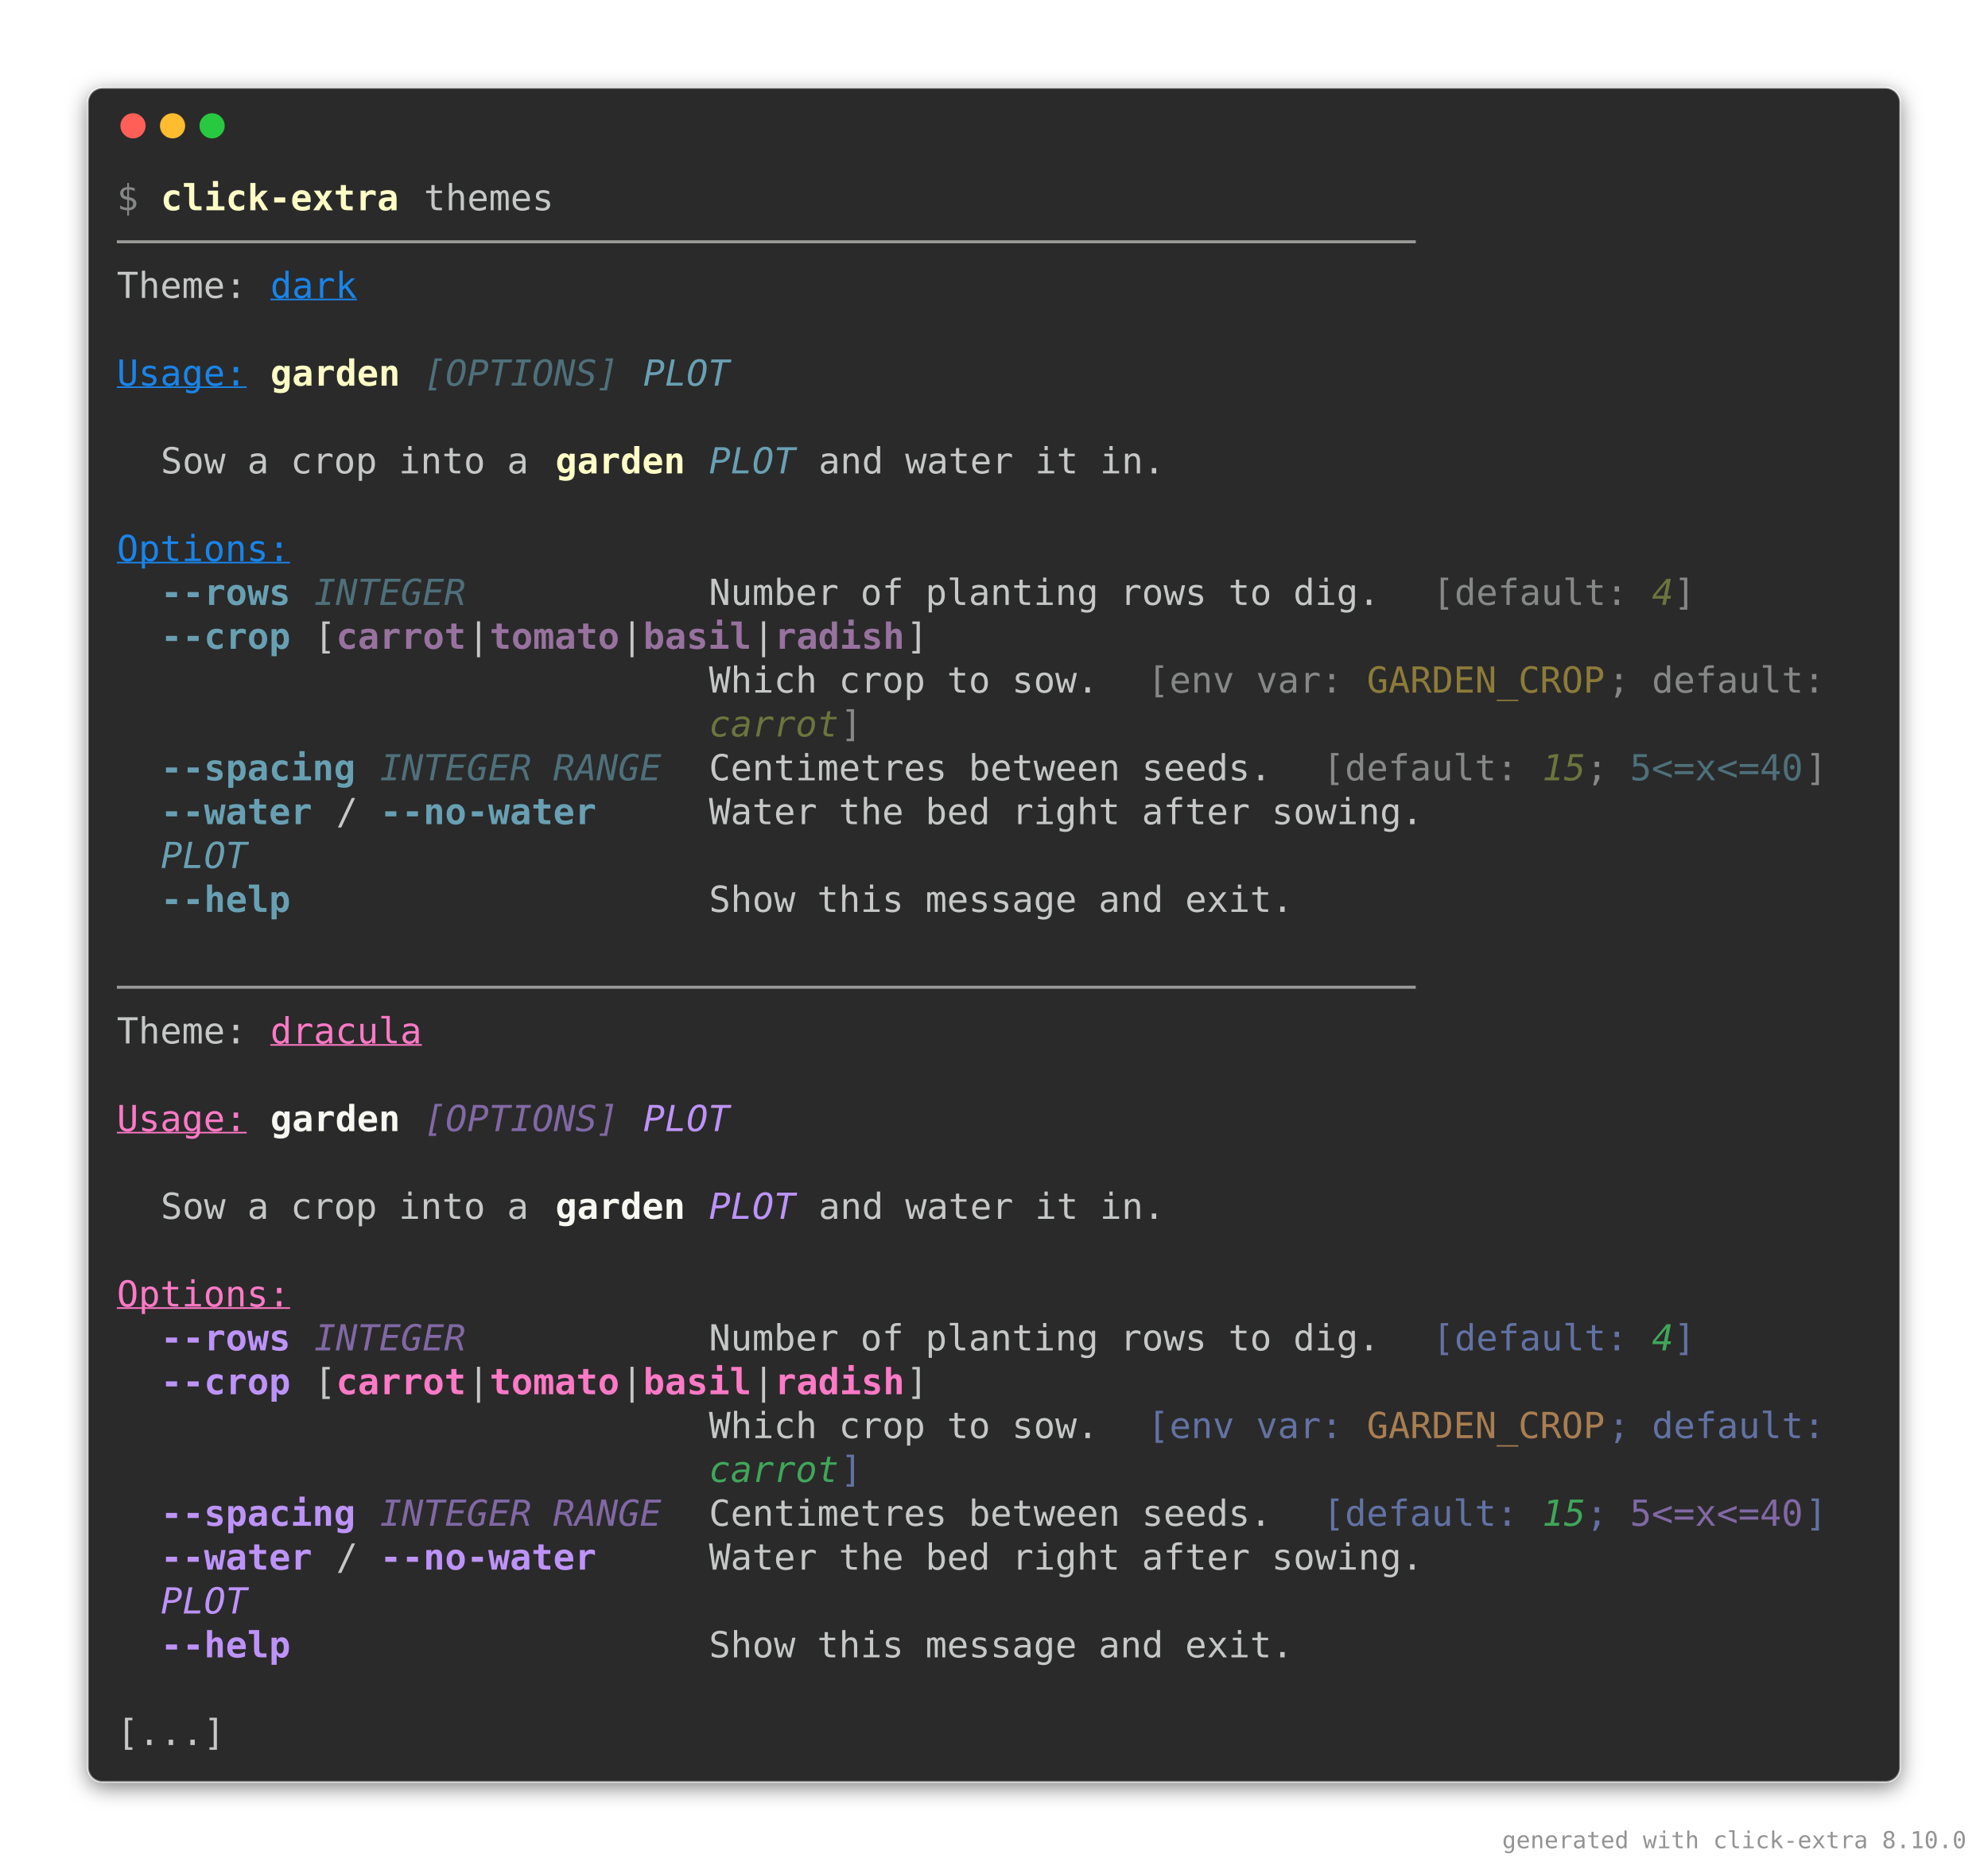
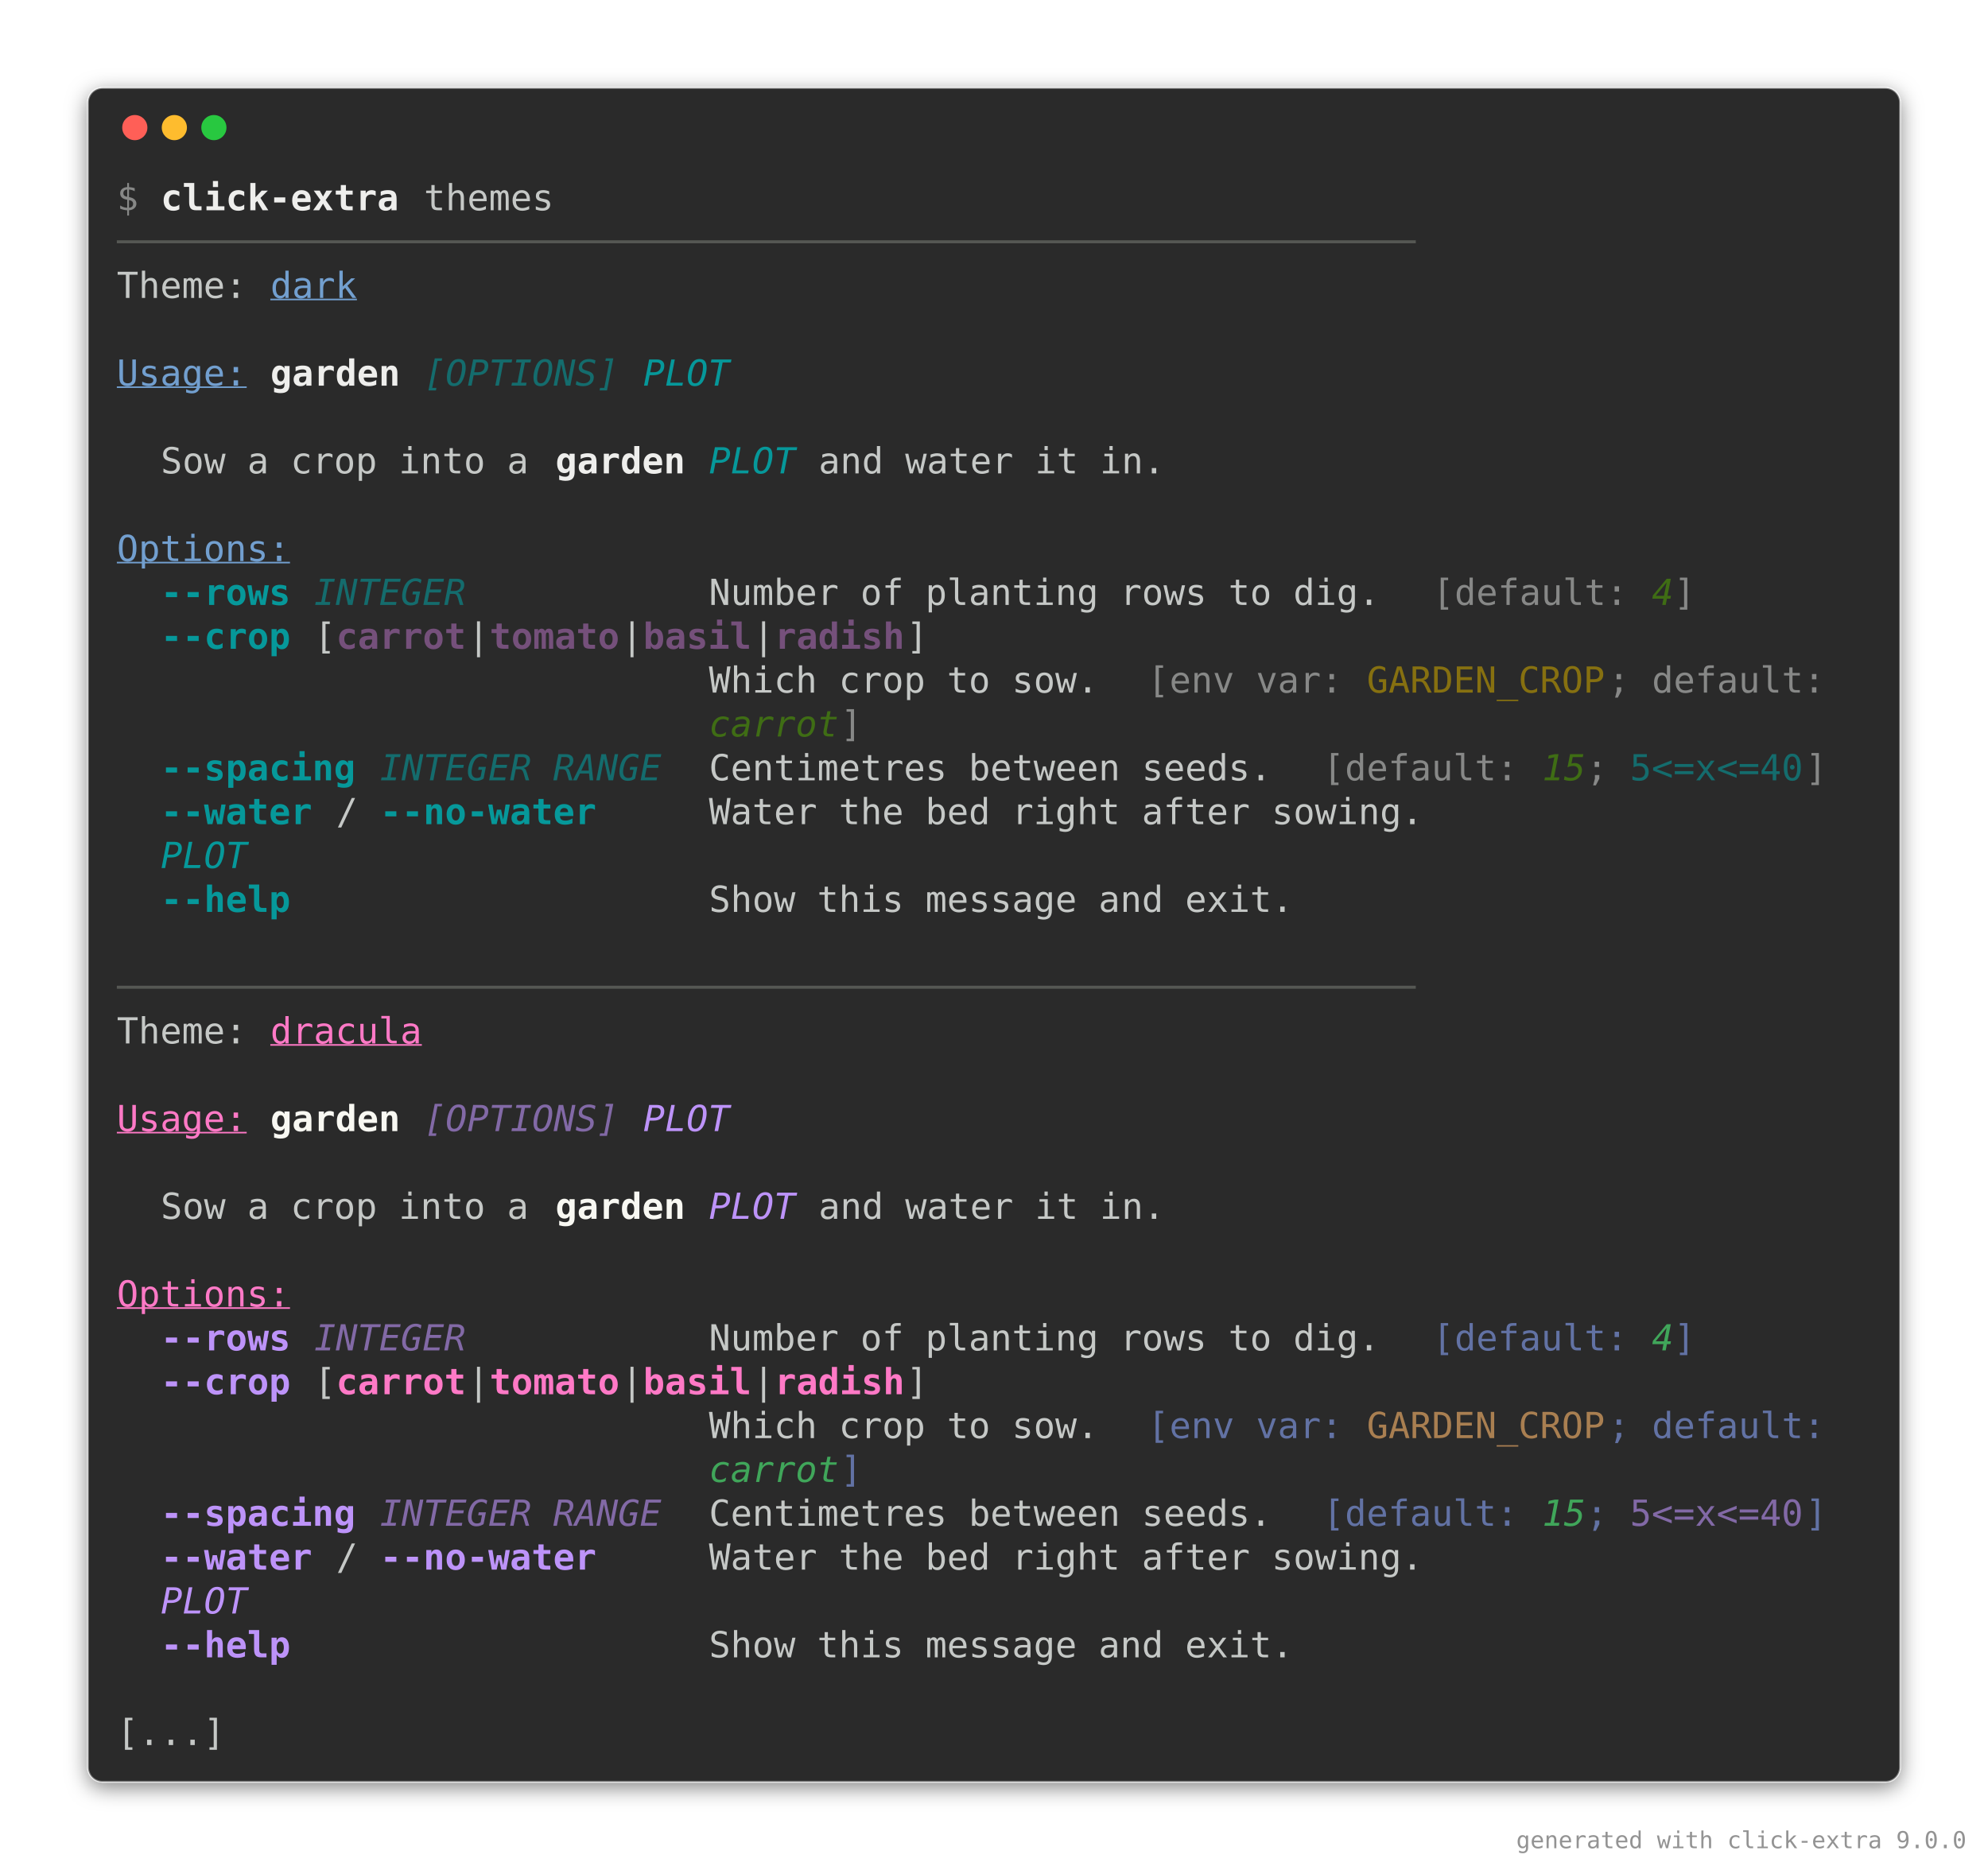
- <svg xmlns="http://www.w3.org/2000/svg" class="rich-terminal" viewBox="0 0 1106 1040.4">
+ <svg xmlns="http://www.w3.org/2000/svg" viewBox="0 0 1106 1040.4">
  <style>
- 
-     @font-face {
-         font-family: "Fira Code";
-         src: local("FiraCode-Regular"),
-                 url("https://cdnjs.cloudflare.com/ajax/libs/firacode/6.2.0/woff2/FiraCode-Regular.woff2") format("woff2"),
-                 url("https://cdnjs.cloudflare.com/ajax/libs/firacode/6.2.0/woff/FiraCode-Regular.woff") format("woff");
-         font-style: normal;
-         font-weight: 400;
-     }
-     @font-face {
-         font-family: "Fira Code";
-         src: local("FiraCode-Bold"),
-                 url("https://cdnjs.cloudflare.com/ajax/libs/firacode/6.2.0/woff2/FiraCode-Bold.woff2") format("woff2"),
-                 url("https://cdnjs.cloudflare.com/ajax/libs/firacode/6.2.0/woff/FiraCode-Bold.woff") format("woff");
-         font-style: bold;
-         font-weight: 700;
-     }
- 
    .theme-gallery-screen-matrix {
-         font-family: Fira Code, monospace;
+         font-family: 'Fira Code', 'Cascadia Code', Menlo, Consolas, monospace;
        font-size: 20px;
        line-height: 24.4px;
        font-variant-east-asian: full-width;
    }
- 
    .theme-gallery-screen-title {
        font-size: 18px;
        font-weight: bold;
-         font-family: arial;
+         font-family: 'Fira Code', 'Cascadia Code', Menlo, Consolas, monospace;
    }
- 
-     .theme-gallery-screen-r1 { fill: #868887 }
- .theme-gallery-screen-r2 { fill: #c5c8c6 }
- .theme-gallery-screen-r3 { fill: #fdfdc5;font-weight: bold }
- .theme-gallery-screen-r4 { fill: #9a9b99 }
- .theme-gallery-screen-r5 { fill: #1984e9;text-decoration: underline; }
- .theme-gallery-screen-r6 { fill: #4e707b;font-style: italic; }
- .theme-gallery-screen-r7 { fill: #68a0b3;font-style: italic; }
- .theme-gallery-screen-r8 { fill: #68a0b3;font-weight: bold }
- .theme-gallery-screen-r9 { fill: #6b753d;font-style: italic; }
- .theme-gallery-screen-r10 { fill: #98729f;font-weight: bold }
- .theme-gallery-screen-r11 { fill: #8d7b39 }
- .theme-gallery-screen-r12 { fill: #4e707b }
- .theme-gallery-screen-r13 { fill: #ff79c6;text-decoration: underline; }
- .theme-gallery-screen-r14 { fill: #f8f8f2;font-weight: bold }
- .theme-gallery-screen-r15 { fill: #8168a5;font-style: italic; }
- .theme-gallery-screen-r16 { fill: #bd93f9;font-style: italic; }
- .theme-gallery-screen-r17 { fill: #bd93f9;font-weight: bold }
- .theme-gallery-screen-r18 { fill: #6272a4 }
- .theme-gallery-screen-r19 { fill: #40a65a;font-style: italic; }
- .theme-gallery-screen-r20 { fill: #ff79c6;font-weight: bold }
- .theme-gallery-screen-r21 { fill: #a97e51 }
- .theme-gallery-screen-r22 { fill: #8168a5 }
-     </style>
+     .theme-gallery-screen-r1 { fill: #878887 }
+     .theme-gallery-screen-r2 { fill: #eeeeec;font-weight: bold }
+     .theme-gallery-screen-r3 { fill: #c5c8c6 }
+     .theme-gallery-screen-r4 { fill: #555753 }
+     .theme-gallery-screen-r5 { fill: #729fcf;text-decoration: underline }
+     .theme-gallery-screen-r6 { fill: #146c6d;font-style: italic }
+     .theme-gallery-screen-r7 { fill: #06989a;font-style: italic }
+     .theme-gallery-screen-r8 { fill: #06989a;font-weight: bold }
+     .theme-gallery-screen-r9 { fill: #3f6d14;font-style: italic }
+     .theme-gallery-screen-r10 { fill: #75507b;font-weight: bold }
+     .theme-gallery-screen-r11 { fill: #867010 }
+     .theme-gallery-screen-r12 { fill: #146c6d }
+     .theme-gallery-screen-r13 { fill: #ff79c6;text-decoration: underline }
+     .theme-gallery-screen-r14 { fill: #f8f8f2;font-weight: bold }
+     .theme-gallery-screen-r15 { fill: #8269a6;font-style: italic }
+     .theme-gallery-screen-r16 { fill: #bd93f9;font-style: italic }
+     .theme-gallery-screen-r17 { fill: #bd93f9;font-weight: bold }
+     .theme-gallery-screen-r18 { fill: #6272a4 }
+     .theme-gallery-screen-r19 { fill: #40a65a;font-style: italic }
+     .theme-gallery-screen-r20 { fill: #ff79c6;font-weight: bold }
+     .theme-gallery-screen-r21 { fill: #a97f51 }
+     .theme-gallery-screen-r22 { fill: #8269a6 }
+ </style>
  <defs>
-     <clipPath id="theme-gallery-screen-clip-terminal">
-       <rect x="0" y="0" width="975.0" height="877.4" />
-     </clipPath>
-     <clipPath id="theme-gallery-screen-line-0">
-       <rect x="0" y="1.5" width="976" height="24.65" />
-     </clipPath>
-     <clipPath id="theme-gallery-screen-line-1">
-       <rect x="0" y="25.9" width="976" height="24.65" />
-     </clipPath>
-     <clipPath id="theme-gallery-screen-line-2">
-       <rect x="0" y="50.3" width="976" height="24.65" />
-     </clipPath>
-     <clipPath id="theme-gallery-screen-line-3">
-       <rect x="0" y="74.7" width="976" height="24.65" />
-     </clipPath>
-     <clipPath id="theme-gallery-screen-line-4">
-       <rect x="0" y="99.1" width="976" height="24.65" />
-     </clipPath>
-     <clipPath id="theme-gallery-screen-line-5">
-       <rect x="0" y="123.5" width="976" height="24.65" />
-     </clipPath>
-     <clipPath id="theme-gallery-screen-line-6">
-       <rect x="0" y="147.9" width="976" height="24.65" />
-     </clipPath>
-     <clipPath id="theme-gallery-screen-line-7">
-       <rect x="0" y="172.3" width="976" height="24.65" />
-     </clipPath>
-     <clipPath id="theme-gallery-screen-line-8">
-       <rect x="0" y="196.7" width="976" height="24.65" />
-     </clipPath>
-     <clipPath id="theme-gallery-screen-line-9">
-       <rect x="0" y="221.1" width="976" height="24.65" />
-     </clipPath>
-     <clipPath id="theme-gallery-screen-line-10">
-       <rect x="0" y="245.5" width="976" height="24.65" />
-     </clipPath>
-     <clipPath id="theme-gallery-screen-line-11">
-       <rect x="0" y="269.9" width="976" height="24.65" />
-     </clipPath>
-     <clipPath id="theme-gallery-screen-line-12">
-       <rect x="0" y="294.3" width="976" height="24.65" />
-     </clipPath>
-     <clipPath id="theme-gallery-screen-line-13">
-       <rect x="0" y="318.7" width="976" height="24.65" />
-     </clipPath>
-     <clipPath id="theme-gallery-screen-line-14">
-       <rect x="0" y="343.1" width="976" height="24.65" />
-     </clipPath>
-     <clipPath id="theme-gallery-screen-line-15">
-       <rect x="0" y="367.5" width="976" height="24.65" />
-     </clipPath>
-     <clipPath id="theme-gallery-screen-line-16">
-       <rect x="0" y="391.9" width="976" height="24.65" />
-     </clipPath>
-     <clipPath id="theme-gallery-screen-line-17">
-       <rect x="0" y="416.3" width="976" height="24.65" />
-     </clipPath>
-     <clipPath id="theme-gallery-screen-line-18">
-       <rect x="0" y="440.7" width="976" height="24.65" />
-     </clipPath>
-     <clipPath id="theme-gallery-screen-line-19">
-       <rect x="0" y="465.1" width="976" height="24.65" />
-     </clipPath>
-     <clipPath id="theme-gallery-screen-line-20">
-       <rect x="0" y="489.5" width="976" height="24.65" />
-     </clipPath>
-     <clipPath id="theme-gallery-screen-line-21">
-       <rect x="0" y="513.9" width="976" height="24.65" />
-     </clipPath>
-     <clipPath id="theme-gallery-screen-line-22">
-       <rect x="0" y="538.3" width="976" height="24.65" />
-     </clipPath>
-     <clipPath id="theme-gallery-screen-line-23">
-       <rect x="0" y="562.7" width="976" height="24.65" />
-     </clipPath>
-     <clipPath id="theme-gallery-screen-line-24">
-       <rect x="0" y="587.1" width="976" height="24.65" />
-     </clipPath>
-     <clipPath id="theme-gallery-screen-line-25">
-       <rect x="0" y="611.5" width="976" height="24.65" />
-     </clipPath>
-     <clipPath id="theme-gallery-screen-line-26">
-       <rect x="0" y="635.9" width="976" height="24.65" />
-     </clipPath>
-     <clipPath id="theme-gallery-screen-line-27">
-       <rect x="0" y="660.3" width="976" height="24.65" />
-     </clipPath>
-     <clipPath id="theme-gallery-screen-line-28">
-       <rect x="0" y="684.7" width="976" height="24.65" />
-     </clipPath>
-     <clipPath id="theme-gallery-screen-line-29">
-       <rect x="0" y="709.1" width="976" height="24.65" />
-     </clipPath>
-     <clipPath id="theme-gallery-screen-line-30">
-       <rect x="0" y="733.5" width="976" height="24.65" />
-     </clipPath>
-     <clipPath id="theme-gallery-screen-line-31">
-       <rect x="0" y="757.9" width="976" height="24.65" />
-     </clipPath>
-     <clipPath id="theme-gallery-screen-line-32">
-       <rect x="0" y="782.3" width="976" height="24.65" />
-     </clipPath>
-     <clipPath id="theme-gallery-screen-line-33">
-       <rect x="0" y="806.7" width="976" height="24.65" />
-     </clipPath>
-     <clipPath id="theme-gallery-screen-line-34">
-       <rect x="0" y="831.1" width="976" height="24.65" />
+     <clipPath id="theme-gallery-screen-clip">
+       <rect x="0" y="0" width="976" height="878.4" />
    </clipPath>
    <filter id="theme-gallery-screen-shadow" x="-50%" y="-50%" width="200%" height="200%">
      <feDropShadow dx="0" dy="3" stdDeviation="6" flood-color="rgba(0,0,0,0.5)" />
    </filter>
  </defs>
-   <g transform="translate(48, 48)">
-     <rect fill="#292929" stroke="rgba(255,255,255,0.35)" stroke-width="1" x="1" y="1" width="1008" height="942.4" rx="8" filter="url(#theme-gallery-screen-shadow)" />
+   <rect fill="#292929" stroke="rgba(255,255,255,0.35)" stroke-width="1" x="49" y="49" width="1008" height="942.4" rx="8" filter="url(#theme-gallery-screen-shadow)" />
+   <g transform="translate(49, 49)">
    <g transform="translate(26,22)">
      <circle cx="0" cy="0" r="7" fill="#ff5f57" />
      <circle cx="22" cy="0" r="7" fill="#febc2e" />
      <circle cx="44" cy="0" r="7" fill="#28c840" />
    </g>
-     <g transform="translate(17, 49)" clip-path="url(#theme-gallery-screen-clip-terminal)">
-       <g class="theme-gallery-screen-matrix">
-         <text class="theme-gallery-screen-r1" x="0" y="20" textLength="12.2" clip-path="url(#theme-gallery-screen-line-0)">$</text>
-         <text class="theme-gallery-screen-r3" x="24.4" y="20" textLength="134.2" clip-path="url(#theme-gallery-screen-line-0)">click-extra</text>
-         <text class="theme-gallery-screen-r2" x="170.8" y="20" textLength="73.2" clip-path="url(#theme-gallery-screen-line-0)">themes</text>
-         <text class="theme-gallery-screen-r2" x="976" y="20" textLength="12.2" clip-path="url(#theme-gallery-screen-line-0)">
- </text>
-         <text class="theme-gallery-screen-r4" x="0" y="44.4" textLength="732" clip-path="url(#theme-gallery-screen-line-1)">────────────────────────────────────────────────────────────</text>
-         <text class="theme-gallery-screen-r2" x="976" y="44.4" textLength="12.2" clip-path="url(#theme-gallery-screen-line-1)">
- </text>
-         <text class="theme-gallery-screen-r2" x="0" y="68.8" textLength="73.2" clip-path="url(#theme-gallery-screen-line-2)">Theme:</text>
-         <text class="theme-gallery-screen-r5" x="85.4" y="68.8" textLength="48.8" clip-path="url(#theme-gallery-screen-line-2)">dark</text>
-         <text class="theme-gallery-screen-r2" x="976" y="68.8" textLength="12.2" clip-path="url(#theme-gallery-screen-line-2)">
- </text>
-         <text class="theme-gallery-screen-r2" x="976" y="93.2" textLength="12.2" clip-path="url(#theme-gallery-screen-line-3)">
- </text>
-         <text class="theme-gallery-screen-r5" x="0" y="117.6" textLength="73.2" clip-path="url(#theme-gallery-screen-line-4)">Usage:</text>
-         <text class="theme-gallery-screen-r3" x="85.4" y="117.6" textLength="73.2" clip-path="url(#theme-gallery-screen-line-4)">garden</text>
-         <text class="theme-gallery-screen-r6" x="170.8" y="117.6" textLength="109.8" clip-path="url(#theme-gallery-screen-line-4)">[OPTIONS]</text>
-         <text class="theme-gallery-screen-r7" x="292.8" y="117.6" textLength="48.8" clip-path="url(#theme-gallery-screen-line-4)">PLOT</text>
-         <text class="theme-gallery-screen-r2" x="976" y="117.6" textLength="12.2" clip-path="url(#theme-gallery-screen-line-4)">
- </text>
-         <text class="theme-gallery-screen-r2" x="976" y="142" textLength="12.2" clip-path="url(#theme-gallery-screen-line-5)">
- </text>
-         <text class="theme-gallery-screen-r2" x="24.4" y="166.4" textLength="207.4" clip-path="url(#theme-gallery-screen-line-6)">Sow a crop into a</text>
-         <text class="theme-gallery-screen-r3" x="244" y="166.4" textLength="73.2" clip-path="url(#theme-gallery-screen-line-6)">garden</text>
-         <text class="theme-gallery-screen-r7" x="329.4" y="166.4" textLength="48.8" clip-path="url(#theme-gallery-screen-line-6)">PLOT</text>
-         <text class="theme-gallery-screen-r2" x="390.4" y="166.4" textLength="195.2" clip-path="url(#theme-gallery-screen-line-6)">and water it in.</text>
-         <text class="theme-gallery-screen-r2" x="976" y="166.4" textLength="12.2" clip-path="url(#theme-gallery-screen-line-6)">
- </text>
-         <text class="theme-gallery-screen-r2" x="976" y="190.8" textLength="12.2" clip-path="url(#theme-gallery-screen-line-7)">
- </text>
-         <text class="theme-gallery-screen-r5" x="0" y="215.2" textLength="97.6" clip-path="url(#theme-gallery-screen-line-8)">Options:</text>
-         <text class="theme-gallery-screen-r2" x="976" y="215.2" textLength="12.2" clip-path="url(#theme-gallery-screen-line-8)">
- </text>
-         <text class="theme-gallery-screen-r8" x="24.4" y="239.6" textLength="73.2" clip-path="url(#theme-gallery-screen-line-9)">--rows</text>
-         <text class="theme-gallery-screen-r6" x="109.8" y="239.6" textLength="85.4" clip-path="url(#theme-gallery-screen-line-9)">INTEGER</text>
-         <text class="theme-gallery-screen-r2" x="329.4" y="239.6" textLength="378.2" clip-path="url(#theme-gallery-screen-line-9)">Number of planting rows to dig.</text>
-         <text class="theme-gallery-screen-r1" x="732" y="239.6" textLength="12.2" clip-path="url(#theme-gallery-screen-line-9)">[</text>
-         <text class="theme-gallery-screen-r1" x="744.2" y="239.6" textLength="97.6" clip-path="url(#theme-gallery-screen-line-9)">default:</text>
-         <text class="theme-gallery-screen-r9" x="854" y="239.6" textLength="12.2" clip-path="url(#theme-gallery-screen-line-9)">4</text>
-         <text class="theme-gallery-screen-r1" x="866.2" y="239.6" textLength="12.2" clip-path="url(#theme-gallery-screen-line-9)">]</text>
-         <text class="theme-gallery-screen-r2" x="976" y="239.6" textLength="12.2" clip-path="url(#theme-gallery-screen-line-9)">
- </text>
-         <text class="theme-gallery-screen-r8" x="24.4" y="264" textLength="73.2" clip-path="url(#theme-gallery-screen-line-10)">--crop</text>
-         <text class="theme-gallery-screen-r2" x="109.8" y="264" textLength="12.2" clip-path="url(#theme-gallery-screen-line-10)">[</text>
-         <text class="theme-gallery-screen-r10" x="122" y="264" textLength="73.2" clip-path="url(#theme-gallery-screen-line-10)">carrot</text>
-         <text class="theme-gallery-screen-r2" x="195.2" y="264" textLength="12.2" clip-path="url(#theme-gallery-screen-line-10)">|</text>
-         <text class="theme-gallery-screen-r10" x="207.4" y="264" textLength="73.2" clip-path="url(#theme-gallery-screen-line-10)">tomato</text>
-         <text class="theme-gallery-screen-r2" x="280.6" y="264" textLength="12.2" clip-path="url(#theme-gallery-screen-line-10)">|</text>
-         <text class="theme-gallery-screen-r10" x="292.8" y="264" textLength="61" clip-path="url(#theme-gallery-screen-line-10)">basil</text>
-         <text class="theme-gallery-screen-r2" x="353.8" y="264" textLength="12.2" clip-path="url(#theme-gallery-screen-line-10)">|</text>
-         <text class="theme-gallery-screen-r10" x="366" y="264" textLength="73.2" clip-path="url(#theme-gallery-screen-line-10)">radish</text>
-         <text class="theme-gallery-screen-r2" x="439.2" y="264" textLength="12.2" clip-path="url(#theme-gallery-screen-line-10)">]</text>
-         <text class="theme-gallery-screen-r2" x="976" y="264" textLength="12.2" clip-path="url(#theme-gallery-screen-line-10)">
- </text>
-         <text class="theme-gallery-screen-r2" x="329.4" y="288.4" textLength="219.6" clip-path="url(#theme-gallery-screen-line-11)">Which crop to sow.</text>
-         <text class="theme-gallery-screen-r1" x="573.4" y="288.4" textLength="12.2" clip-path="url(#theme-gallery-screen-line-11)">[</text>
-         <text class="theme-gallery-screen-r1" x="585.6" y="288.4" textLength="97.6" clip-path="url(#theme-gallery-screen-line-11)">env var:</text>
-         <text class="theme-gallery-screen-r11" x="695.4" y="288.4" textLength="134.2" clip-path="url(#theme-gallery-screen-line-11)">GARDEN_CROP</text>
-         <text class="theme-gallery-screen-r1" x="829.6" y="288.4" textLength="12.2" clip-path="url(#theme-gallery-screen-line-11)">;</text>
-         <text class="theme-gallery-screen-r1" x="854" y="288.4" textLength="97.6" clip-path="url(#theme-gallery-screen-line-11)">default:</text>
-         <text class="theme-gallery-screen-r2" x="976" y="288.4" textLength="12.2" clip-path="url(#theme-gallery-screen-line-11)">
- </text>
-         <text class="theme-gallery-screen-r9" x="329.4" y="312.8" textLength="73.2" clip-path="url(#theme-gallery-screen-line-12)">carrot</text>
-         <text class="theme-gallery-screen-r1" x="402.6" y="312.8" textLength="12.2" clip-path="url(#theme-gallery-screen-line-12)">]</text>
-         <text class="theme-gallery-screen-r2" x="976" y="312.8" textLength="12.2" clip-path="url(#theme-gallery-screen-line-12)">
- </text>
-         <text class="theme-gallery-screen-r8" x="24.4" y="337.2" textLength="109.8" clip-path="url(#theme-gallery-screen-line-13)">--spacing</text>
-         <text class="theme-gallery-screen-r6" x="146.4" y="337.2" textLength="158.6" clip-path="url(#theme-gallery-screen-line-13)">INTEGER RANGE</text>
-         <text class="theme-gallery-screen-r2" x="329.4" y="337.2" textLength="317.2" clip-path="url(#theme-gallery-screen-line-13)">Centimetres between seeds.</text>
-         <text class="theme-gallery-screen-r1" x="671" y="337.2" textLength="12.2" clip-path="url(#theme-gallery-screen-line-13)">[</text>
-         <text class="theme-gallery-screen-r1" x="683.2" y="337.2" textLength="97.6" clip-path="url(#theme-gallery-screen-line-13)">default:</text>
-         <text class="theme-gallery-screen-r9" x="793" y="337.2" textLength="24.4" clip-path="url(#theme-gallery-screen-line-13)">15</text>
-         <text class="theme-gallery-screen-r1" x="817.4" y="337.2" textLength="12.2" clip-path="url(#theme-gallery-screen-line-13)">;</text>
-         <text class="theme-gallery-screen-r12" x="841.8" y="337.2" textLength="97.6" clip-path="url(#theme-gallery-screen-line-13)">5&lt;=x&lt;=40</text>
-         <text class="theme-gallery-screen-r1" x="939.4" y="337.2" textLength="12.2" clip-path="url(#theme-gallery-screen-line-13)">]</text>
-         <text class="theme-gallery-screen-r2" x="976" y="337.2" textLength="12.2" clip-path="url(#theme-gallery-screen-line-13)">
- </text>
-         <text class="theme-gallery-screen-r8" x="24.4" y="361.6" textLength="85.4" clip-path="url(#theme-gallery-screen-line-14)">--water</text>
-         <text class="theme-gallery-screen-r2" x="122" y="361.6" textLength="12.2" clip-path="url(#theme-gallery-screen-line-14)">/</text>
-         <text class="theme-gallery-screen-r8" x="146.4" y="361.6" textLength="122" clip-path="url(#theme-gallery-screen-line-14)">--no-water</text>
-         <text class="theme-gallery-screen-r2" x="329.4" y="361.6" textLength="402.6" clip-path="url(#theme-gallery-screen-line-14)">Water the bed right after sowing.</text>
-         <text class="theme-gallery-screen-r2" x="976" y="361.6" textLength="12.2" clip-path="url(#theme-gallery-screen-line-14)">
- </text>
-         <text class="theme-gallery-screen-r7" x="24.4" y="386" textLength="48.8" clip-path="url(#theme-gallery-screen-line-15)">PLOT</text>
-         <text class="theme-gallery-screen-r2" x="976" y="386" textLength="12.2" clip-path="url(#theme-gallery-screen-line-15)">
- </text>
-         <text class="theme-gallery-screen-r8" x="24.4" y="410.4" textLength="73.2" clip-path="url(#theme-gallery-screen-line-16)">--help</text>
-         <text class="theme-gallery-screen-r2" x="329.4" y="410.4" textLength="329.4" clip-path="url(#theme-gallery-screen-line-16)">Show this message and exit.</text>
-         <text class="theme-gallery-screen-r2" x="976" y="410.4" textLength="12.2" clip-path="url(#theme-gallery-screen-line-16)">
- </text>
-         <text class="theme-gallery-screen-r2" x="976" y="434.8" textLength="12.2" clip-path="url(#theme-gallery-screen-line-17)">
- </text>
-         <text class="theme-gallery-screen-r4" x="0" y="459.2" textLength="732" clip-path="url(#theme-gallery-screen-line-18)">────────────────────────────────────────────────────────────</text>
-         <text class="theme-gallery-screen-r2" x="976" y="459.2" textLength="12.2" clip-path="url(#theme-gallery-screen-line-18)">
- </text>
-         <text class="theme-gallery-screen-r2" x="0" y="483.6" textLength="73.2" clip-path="url(#theme-gallery-screen-line-19)">Theme:</text>
-         <text class="theme-gallery-screen-r13" x="85.4" y="483.6" textLength="85.4" clip-path="url(#theme-gallery-screen-line-19)">dracula</text>
-         <text class="theme-gallery-screen-r2" x="976" y="483.6" textLength="12.2" clip-path="url(#theme-gallery-screen-line-19)">
- </text>
-         <text class="theme-gallery-screen-r2" x="976" y="508" textLength="12.2" clip-path="url(#theme-gallery-screen-line-20)">
- </text>
-         <text class="theme-gallery-screen-r13" x="0" y="532.4" textLength="73.2" clip-path="url(#theme-gallery-screen-line-21)">Usage:</text>
-         <text class="theme-gallery-screen-r14" x="85.4" y="532.4" textLength="73.2" clip-path="url(#theme-gallery-screen-line-21)">garden</text>
-         <text class="theme-gallery-screen-r15" x="170.8" y="532.4" textLength="109.8" clip-path="url(#theme-gallery-screen-line-21)">[OPTIONS]</text>
-         <text class="theme-gallery-screen-r16" x="292.8" y="532.4" textLength="48.8" clip-path="url(#theme-gallery-screen-line-21)">PLOT</text>
-         <text class="theme-gallery-screen-r2" x="976" y="532.4" textLength="12.2" clip-path="url(#theme-gallery-screen-line-21)">
- </text>
-         <text class="theme-gallery-screen-r2" x="976" y="556.8" textLength="12.2" clip-path="url(#theme-gallery-screen-line-22)">
- </text>
-         <text class="theme-gallery-screen-r2" x="24.4" y="581.2" textLength="207.4" clip-path="url(#theme-gallery-screen-line-23)">Sow a crop into a</text>
-         <text class="theme-gallery-screen-r14" x="244" y="581.2" textLength="73.2" clip-path="url(#theme-gallery-screen-line-23)">garden</text>
-         <text class="theme-gallery-screen-r16" x="329.4" y="581.2" textLength="48.8" clip-path="url(#theme-gallery-screen-line-23)">PLOT</text>
-         <text class="theme-gallery-screen-r2" x="390.4" y="581.2" textLength="195.2" clip-path="url(#theme-gallery-screen-line-23)">and water it in.</text>
-         <text class="theme-gallery-screen-r2" x="976" y="581.2" textLength="12.2" clip-path="url(#theme-gallery-screen-line-23)">
- </text>
-         <text class="theme-gallery-screen-r2" x="976" y="605.6" textLength="12.2" clip-path="url(#theme-gallery-screen-line-24)">
- </text>
-         <text class="theme-gallery-screen-r13" x="0" y="630" textLength="97.6" clip-path="url(#theme-gallery-screen-line-25)">Options:</text>
-         <text class="theme-gallery-screen-r2" x="976" y="630" textLength="12.2" clip-path="url(#theme-gallery-screen-line-25)">
- </text>
-         <text class="theme-gallery-screen-r17" x="24.4" y="654.4" textLength="73.2" clip-path="url(#theme-gallery-screen-line-26)">--rows</text>
-         <text class="theme-gallery-screen-r15" x="109.8" y="654.4" textLength="85.4" clip-path="url(#theme-gallery-screen-line-26)">INTEGER</text>
-         <text class="theme-gallery-screen-r2" x="329.4" y="654.4" textLength="378.2" clip-path="url(#theme-gallery-screen-line-26)">Number of planting rows to dig.</text>
-         <text class="theme-gallery-screen-r18" x="732" y="654.4" textLength="12.2" clip-path="url(#theme-gallery-screen-line-26)">[</text>
-         <text class="theme-gallery-screen-r18" x="744.2" y="654.4" textLength="97.6" clip-path="url(#theme-gallery-screen-line-26)">default:</text>
-         <text class="theme-gallery-screen-r19" x="854" y="654.4" textLength="12.2" clip-path="url(#theme-gallery-screen-line-26)">4</text>
-         <text class="theme-gallery-screen-r18" x="866.2" y="654.4" textLength="12.2" clip-path="url(#theme-gallery-screen-line-26)">]</text>
-         <text class="theme-gallery-screen-r2" x="976" y="654.4" textLength="12.2" clip-path="url(#theme-gallery-screen-line-26)">
- </text>
-         <text class="theme-gallery-screen-r17" x="24.4" y="678.8" textLength="73.2" clip-path="url(#theme-gallery-screen-line-27)">--crop</text>
-         <text class="theme-gallery-screen-r2" x="109.8" y="678.8" textLength="12.2" clip-path="url(#theme-gallery-screen-line-27)">[</text>
-         <text class="theme-gallery-screen-r20" x="122" y="678.8" textLength="73.2" clip-path="url(#theme-gallery-screen-line-27)">carrot</text>
-         <text class="theme-gallery-screen-r2" x="195.2" y="678.8" textLength="12.2" clip-path="url(#theme-gallery-screen-line-27)">|</text>
-         <text class="theme-gallery-screen-r20" x="207.4" y="678.8" textLength="73.2" clip-path="url(#theme-gallery-screen-line-27)">tomato</text>
-         <text class="theme-gallery-screen-r2" x="280.6" y="678.8" textLength="12.2" clip-path="url(#theme-gallery-screen-line-27)">|</text>
-         <text class="theme-gallery-screen-r20" x="292.8" y="678.8" textLength="61" clip-path="url(#theme-gallery-screen-line-27)">basil</text>
-         <text class="theme-gallery-screen-r2" x="353.8" y="678.8" textLength="12.2" clip-path="url(#theme-gallery-screen-line-27)">|</text>
-         <text class="theme-gallery-screen-r20" x="366" y="678.8" textLength="73.2" clip-path="url(#theme-gallery-screen-line-27)">radish</text>
-         <text class="theme-gallery-screen-r2" x="439.2" y="678.8" textLength="12.2" clip-path="url(#theme-gallery-screen-line-27)">]</text>
-         <text class="theme-gallery-screen-r2" x="976" y="678.8" textLength="12.2" clip-path="url(#theme-gallery-screen-line-27)">
- </text>
-         <text class="theme-gallery-screen-r2" x="329.4" y="703.2" textLength="219.6" clip-path="url(#theme-gallery-screen-line-28)">Which crop to sow.</text>
-         <text class="theme-gallery-screen-r18" x="573.4" y="703.2" textLength="12.2" clip-path="url(#theme-gallery-screen-line-28)">[</text>
-         <text class="theme-gallery-screen-r18" x="585.6" y="703.2" textLength="97.6" clip-path="url(#theme-gallery-screen-line-28)">env var:</text>
-         <text class="theme-gallery-screen-r21" x="695.4" y="703.2" textLength="134.2" clip-path="url(#theme-gallery-screen-line-28)">GARDEN_CROP</text>
-         <text class="theme-gallery-screen-r18" x="829.6" y="703.2" textLength="12.2" clip-path="url(#theme-gallery-screen-line-28)">;</text>
-         <text class="theme-gallery-screen-r18" x="854" y="703.2" textLength="97.6" clip-path="url(#theme-gallery-screen-line-28)">default:</text>
-         <text class="theme-gallery-screen-r2" x="976" y="703.2" textLength="12.2" clip-path="url(#theme-gallery-screen-line-28)">
- </text>
-         <text class="theme-gallery-screen-r19" x="329.4" y="727.6" textLength="73.2" clip-path="url(#theme-gallery-screen-line-29)">carrot</text>
-         <text class="theme-gallery-screen-r18" x="402.6" y="727.6" textLength="12.2" clip-path="url(#theme-gallery-screen-line-29)">]</text>
-         <text class="theme-gallery-screen-r2" x="976" y="727.6" textLength="12.2" clip-path="url(#theme-gallery-screen-line-29)">
- </text>
-         <text class="theme-gallery-screen-r17" x="24.4" y="752" textLength="109.8" clip-path="url(#theme-gallery-screen-line-30)">--spacing</text>
-         <text class="theme-gallery-screen-r15" x="146.4" y="752" textLength="158.6" clip-path="url(#theme-gallery-screen-line-30)">INTEGER RANGE</text>
-         <text class="theme-gallery-screen-r2" x="329.4" y="752" textLength="317.2" clip-path="url(#theme-gallery-screen-line-30)">Centimetres between seeds.</text>
-         <text class="theme-gallery-screen-r18" x="671" y="752" textLength="12.2" clip-path="url(#theme-gallery-screen-line-30)">[</text>
-         <text class="theme-gallery-screen-r18" x="683.2" y="752" textLength="97.6" clip-path="url(#theme-gallery-screen-line-30)">default:</text>
-         <text class="theme-gallery-screen-r19" x="793" y="752" textLength="24.4" clip-path="url(#theme-gallery-screen-line-30)">15</text>
-         <text class="theme-gallery-screen-r18" x="817.4" y="752" textLength="12.2" clip-path="url(#theme-gallery-screen-line-30)">;</text>
-         <text class="theme-gallery-screen-r22" x="841.8" y="752" textLength="97.6" clip-path="url(#theme-gallery-screen-line-30)">5&lt;=x&lt;=40</text>
-         <text class="theme-gallery-screen-r18" x="939.4" y="752" textLength="12.2" clip-path="url(#theme-gallery-screen-line-30)">]</text>
-         <text class="theme-gallery-screen-r2" x="976" y="752" textLength="12.2" clip-path="url(#theme-gallery-screen-line-30)">
- </text>
-         <text class="theme-gallery-screen-r17" x="24.4" y="776.4" textLength="85.4" clip-path="url(#theme-gallery-screen-line-31)">--water</text>
-         <text class="theme-gallery-screen-r2" x="122" y="776.4" textLength="12.2" clip-path="url(#theme-gallery-screen-line-31)">/</text>
-         <text class="theme-gallery-screen-r17" x="146.4" y="776.4" textLength="122" clip-path="url(#theme-gallery-screen-line-31)">--no-water</text>
-         <text class="theme-gallery-screen-r2" x="329.4" y="776.4" textLength="402.6" clip-path="url(#theme-gallery-screen-line-31)">Water the bed right after sowing.</text>
-         <text class="theme-gallery-screen-r2" x="976" y="776.4" textLength="12.2" clip-path="url(#theme-gallery-screen-line-31)">
- </text>
-         <text class="theme-gallery-screen-r16" x="24.4" y="800.8" textLength="48.8" clip-path="url(#theme-gallery-screen-line-32)">PLOT</text>
-         <text class="theme-gallery-screen-r2" x="976" y="800.8" textLength="12.2" clip-path="url(#theme-gallery-screen-line-32)">
- </text>
-         <text class="theme-gallery-screen-r17" x="24.4" y="825.2" textLength="73.2" clip-path="url(#theme-gallery-screen-line-33)">--help</text>
-         <text class="theme-gallery-screen-r2" x="329.4" y="825.2" textLength="329.4" clip-path="url(#theme-gallery-screen-line-33)">Show this message and exit.</text>
-         <text class="theme-gallery-screen-r2" x="976" y="825.2" textLength="12.2" clip-path="url(#theme-gallery-screen-line-33)">
- </text>
-         <text class="theme-gallery-screen-r2" x="976" y="849.6" textLength="12.2" clip-path="url(#theme-gallery-screen-line-34)">
- </text>
-         <text class="theme-gallery-screen-r2" x="0" y="874" textLength="61" clip-path="url(#theme-gallery-screen-line-35)">[...]</text>
-         <text class="theme-gallery-screen-r2" x="976" y="874" textLength="12.2" clip-path="url(#theme-gallery-screen-line-35)">
- </text>
-       </g>
+   </g>
+   <g transform="translate(65, 97)" clip-path="url(#theme-gallery-screen-clip)">
+     <g class="theme-gallery-screen-matrix">
+       <text class="theme-gallery-screen-r1" x="0" y="20" textLength="12.2">$</text>
+       <text class="theme-gallery-screen-r2" x="24.4" y="20" textLength="134.2">click-extra</text>
+       <text class="theme-gallery-screen-r3" x="170.8" y="20" textLength="73.2">themes</text>
+       <text class="theme-gallery-screen-r4" x="0" y="44.4" textLength="732">────────────────────────────────────────────────────────────</text>
+       <text class="theme-gallery-screen-r3" x="0" y="68.8" textLength="73.2">Theme:</text>
+       <text class="theme-gallery-screen-r5" x="85.4" y="68.8" textLength="48.8">dark</text>
+       <text class="theme-gallery-screen-r5" x="0" y="117.6" textLength="73.2">Usage:</text>
+       <text class="theme-gallery-screen-r2" x="85.4" y="117.6" textLength="73.2">garden</text>
+       <text class="theme-gallery-screen-r6" x="170.8" y="117.6" textLength="109.8">[OPTIONS]</text>
+       <text class="theme-gallery-screen-r7" x="292.8" y="117.6" textLength="48.8">PLOT</text>
+       <text class="theme-gallery-screen-r3" x="24.4" y="166.4" textLength="207.4">Sow a crop into a</text>
+       <text class="theme-gallery-screen-r2" x="244" y="166.4" textLength="73.2">garden</text>
+       <text class="theme-gallery-screen-r7" x="329.4" y="166.4" textLength="48.8">PLOT</text>
+       <text class="theme-gallery-screen-r3" x="390.4" y="166.4" textLength="195.2">and water it in.</text>
+       <text class="theme-gallery-screen-r5" x="0" y="215.2" textLength="97.6">Options:</text>
+       <text class="theme-gallery-screen-r8" x="24.4" y="239.6" textLength="73.2">--rows</text>
+       <text class="theme-gallery-screen-r6" x="109.8" y="239.6" textLength="85.4">INTEGER</text>
+       <text class="theme-gallery-screen-r3" x="329.4" y="239.6" textLength="378.2">Number of planting rows to dig.</text>
+       <text class="theme-gallery-screen-r1" x="732" y="239.6" textLength="12.2">[</text>
+       <text class="theme-gallery-screen-r1" x="744.2" y="239.6" textLength="97.6">default:</text>
+       <text class="theme-gallery-screen-r9" x="854" y="239.6" textLength="12.2">4</text>
+       <text class="theme-gallery-screen-r1" x="866.2" y="239.6" textLength="12.2">]</text>
+       <text class="theme-gallery-screen-r8" x="24.4" y="264" textLength="73.2">--crop</text>
+       <text class="theme-gallery-screen-r3" x="109.8" y="264" textLength="12.2">[</text>
+       <text class="theme-gallery-screen-r10" x="122" y="264" textLength="73.2">carrot</text>
+       <text class="theme-gallery-screen-r3" x="195.2" y="264" textLength="12.2">|</text>
+       <text class="theme-gallery-screen-r10" x="207.4" y="264" textLength="73.2">tomato</text>
+       <text class="theme-gallery-screen-r3" x="280.6" y="264" textLength="12.2">|</text>
+       <text class="theme-gallery-screen-r10" x="292.8" y="264" textLength="61">basil</text>
+       <text class="theme-gallery-screen-r3" x="353.8" y="264" textLength="12.2">|</text>
+       <text class="theme-gallery-screen-r10" x="366" y="264" textLength="73.2">radish</text>
+       <text class="theme-gallery-screen-r3" x="439.2" y="264" textLength="12.2">]</text>
+       <text class="theme-gallery-screen-r3" x="329.4" y="288.4" textLength="219.6">Which crop to sow.</text>
+       <text class="theme-gallery-screen-r1" x="573.4" y="288.4" textLength="12.2">[</text>
+       <text class="theme-gallery-screen-r1" x="585.6" y="288.4" textLength="97.6">env var:</text>
+       <text class="theme-gallery-screen-r11" x="695.4" y="288.4" textLength="134.2">GARDEN_CROP</text>
+       <text class="theme-gallery-screen-r1" x="829.6" y="288.4" textLength="12.2">;</text>
+       <text class="theme-gallery-screen-r1" x="854" y="288.4" textLength="97.6">default:</text>
+       <text class="theme-gallery-screen-r9" x="329.4" y="312.8" textLength="73.2">carrot</text>
+       <text class="theme-gallery-screen-r1" x="402.6" y="312.8" textLength="12.2">]</text>
+       <text class="theme-gallery-screen-r8" x="24.4" y="337.2" textLength="109.8">--spacing</text>
+       <text class="theme-gallery-screen-r6" x="146.4" y="337.2" textLength="158.6">INTEGER RANGE</text>
+       <text class="theme-gallery-screen-r3" x="329.4" y="337.2" textLength="317.2">Centimetres between seeds.</text>
+       <text class="theme-gallery-screen-r1" x="671" y="337.2" textLength="12.2">[</text>
+       <text class="theme-gallery-screen-r1" x="683.2" y="337.2" textLength="97.6">default:</text>
+       <text class="theme-gallery-screen-r9" x="793" y="337.2" textLength="24.4">15</text>
+       <text class="theme-gallery-screen-r1" x="817.4" y="337.2" textLength="12.2">;</text>
+       <text class="theme-gallery-screen-r12" x="841.8" y="337.2" textLength="97.6">5&lt;=x&lt;=40</text>
+       <text class="theme-gallery-screen-r1" x="939.4" y="337.2" textLength="12.2">]</text>
+       <text class="theme-gallery-screen-r8" x="24.4" y="361.6" textLength="85.4">--water</text>
+       <text class="theme-gallery-screen-r3" x="122" y="361.6" textLength="12.2">/</text>
+       <text class="theme-gallery-screen-r8" x="146.4" y="361.6" textLength="122">--no-water</text>
+       <text class="theme-gallery-screen-r3" x="329.4" y="361.6" textLength="402.6">Water the bed right after sowing.</text>
+       <text class="theme-gallery-screen-r7" x="24.4" y="386" textLength="48.8">PLOT</text>
+       <text class="theme-gallery-screen-r8" x="24.4" y="410.4" textLength="73.2">--help</text>
+       <text class="theme-gallery-screen-r3" x="329.4" y="410.4" textLength="329.4">Show this message and exit.</text>
+       <text class="theme-gallery-screen-r4" x="0" y="459.2" textLength="732">────────────────────────────────────────────────────────────</text>
+       <text class="theme-gallery-screen-r3" x="0" y="483.6" textLength="73.2">Theme:</text>
+       <text class="theme-gallery-screen-r13" x="85.4" y="483.6" textLength="85.4">dracula</text>
+       <text class="theme-gallery-screen-r13" x="0" y="532.4" textLength="73.2">Usage:</text>
+       <text class="theme-gallery-screen-r14" x="85.4" y="532.4" textLength="73.2">garden</text>
+       <text class="theme-gallery-screen-r15" x="170.8" y="532.4" textLength="109.8">[OPTIONS]</text>
+       <text class="theme-gallery-screen-r16" x="292.8" y="532.4" textLength="48.8">PLOT</text>
+       <text class="theme-gallery-screen-r3" x="24.4" y="581.2" textLength="207.4">Sow a crop into a</text>
+       <text class="theme-gallery-screen-r14" x="244" y="581.2" textLength="73.2">garden</text>
+       <text class="theme-gallery-screen-r16" x="329.4" y="581.2" textLength="48.8">PLOT</text>
+       <text class="theme-gallery-screen-r3" x="390.4" y="581.2" textLength="195.2">and water it in.</text>
+       <text class="theme-gallery-screen-r13" x="0" y="630" textLength="97.6">Options:</text>
+       <text class="theme-gallery-screen-r17" x="24.4" y="654.4" textLength="73.2">--rows</text>
+       <text class="theme-gallery-screen-r15" x="109.8" y="654.4" textLength="85.4">INTEGER</text>
+       <text class="theme-gallery-screen-r3" x="329.4" y="654.4" textLength="378.2">Number of planting rows to dig.</text>
+       <text class="theme-gallery-screen-r18" x="732" y="654.4" textLength="12.2">[</text>
+       <text class="theme-gallery-screen-r18" x="744.2" y="654.4" textLength="97.6">default:</text>
+       <text class="theme-gallery-screen-r19" x="854" y="654.4" textLength="12.2">4</text>
+       <text class="theme-gallery-screen-r18" x="866.2" y="654.4" textLength="12.2">]</text>
+       <text class="theme-gallery-screen-r17" x="24.4" y="678.8" textLength="73.2">--crop</text>
+       <text class="theme-gallery-screen-r3" x="109.8" y="678.8" textLength="12.2">[</text>
+       <text class="theme-gallery-screen-r20" x="122" y="678.8" textLength="73.2">carrot</text>
+       <text class="theme-gallery-screen-r3" x="195.2" y="678.8" textLength="12.2">|</text>
+       <text class="theme-gallery-screen-r20" x="207.4" y="678.8" textLength="73.2">tomato</text>
+       <text class="theme-gallery-screen-r3" x="280.6" y="678.8" textLength="12.2">|</text>
+       <text class="theme-gallery-screen-r20" x="292.8" y="678.8" textLength="61">basil</text>
+       <text class="theme-gallery-screen-r3" x="353.8" y="678.8" textLength="12.2">|</text>
+       <text class="theme-gallery-screen-r20" x="366" y="678.8" textLength="73.2">radish</text>
+       <text class="theme-gallery-screen-r3" x="439.2" y="678.8" textLength="12.2">]</text>
+       <text class="theme-gallery-screen-r3" x="329.4" y="703.2" textLength="219.6">Which crop to sow.</text>
+       <text class="theme-gallery-screen-r18" x="573.4" y="703.2" textLength="12.2">[</text>
+       <text class="theme-gallery-screen-r18" x="585.6" y="703.2" textLength="97.6">env var:</text>
+       <text class="theme-gallery-screen-r21" x="695.4" y="703.2" textLength="134.2">GARDEN_CROP</text>
+       <text class="theme-gallery-screen-r18" x="829.6" y="703.2" textLength="12.2">;</text>
+       <text class="theme-gallery-screen-r18" x="854" y="703.2" textLength="97.6">default:</text>
+       <text class="theme-gallery-screen-r19" x="329.4" y="727.6" textLength="73.2">carrot</text>
+       <text class="theme-gallery-screen-r18" x="402.6" y="727.6" textLength="12.2">]</text>
+       <text class="theme-gallery-screen-r17" x="24.4" y="752" textLength="109.8">--spacing</text>
+       <text class="theme-gallery-screen-r15" x="146.4" y="752" textLength="158.6">INTEGER RANGE</text>
+       <text class="theme-gallery-screen-r3" x="329.4" y="752" textLength="317.2">Centimetres between seeds.</text>
+       <text class="theme-gallery-screen-r18" x="671" y="752" textLength="12.2">[</text>
+       <text class="theme-gallery-screen-r18" x="683.2" y="752" textLength="97.6">default:</text>
+       <text class="theme-gallery-screen-r19" x="793" y="752" textLength="24.4">15</text>
+       <text class="theme-gallery-screen-r18" x="817.4" y="752" textLength="12.2">;</text>
+       <text class="theme-gallery-screen-r22" x="841.8" y="752" textLength="97.6">5&lt;=x&lt;=40</text>
+       <text class="theme-gallery-screen-r18" x="939.4" y="752" textLength="12.2">]</text>
+       <text class="theme-gallery-screen-r17" x="24.4" y="776.4" textLength="85.4">--water</text>
+       <text class="theme-gallery-screen-r3" x="122" y="776.4" textLength="12.2">/</text>
+       <text class="theme-gallery-screen-r17" x="146.4" y="776.4" textLength="122">--no-water</text>
+       <text class="theme-gallery-screen-r3" x="329.4" y="776.4" textLength="402.6">Water the bed right after sowing.</text>
+       <text class="theme-gallery-screen-r16" x="24.4" y="800.8" textLength="48.8">PLOT</text>
+       <text class="theme-gallery-screen-r17" x="24.4" y="825.2" textLength="73.2">--help</text>
+       <text class="theme-gallery-screen-r3" x="329.4" y="825.2" textLength="329.4">Show this message and exit.</text>
+       <text class="theme-gallery-screen-r3" x="0" y="874" textLength="61">[...]</text>
    </g>
  </g>
-   <text class="watermark" x="1094" y="1028.4" text-anchor="end" fill="rgba(128,128,128,0.85)" font-family="'Fira Code', 'Cascadia Code', Menlo, Consolas, monospace" font-size="13">generated with click-extra 8.10.0</text>
+   <text class="watermark" x="1094" y="1028.4" text-anchor="end" fill="rgba(128,128,128,0.85)" font-family="'Fira Code', 'Cascadia Code', Menlo, Consolas, monospace" font-size="13">generated with click-extra 9.0.0</text>
</svg>
